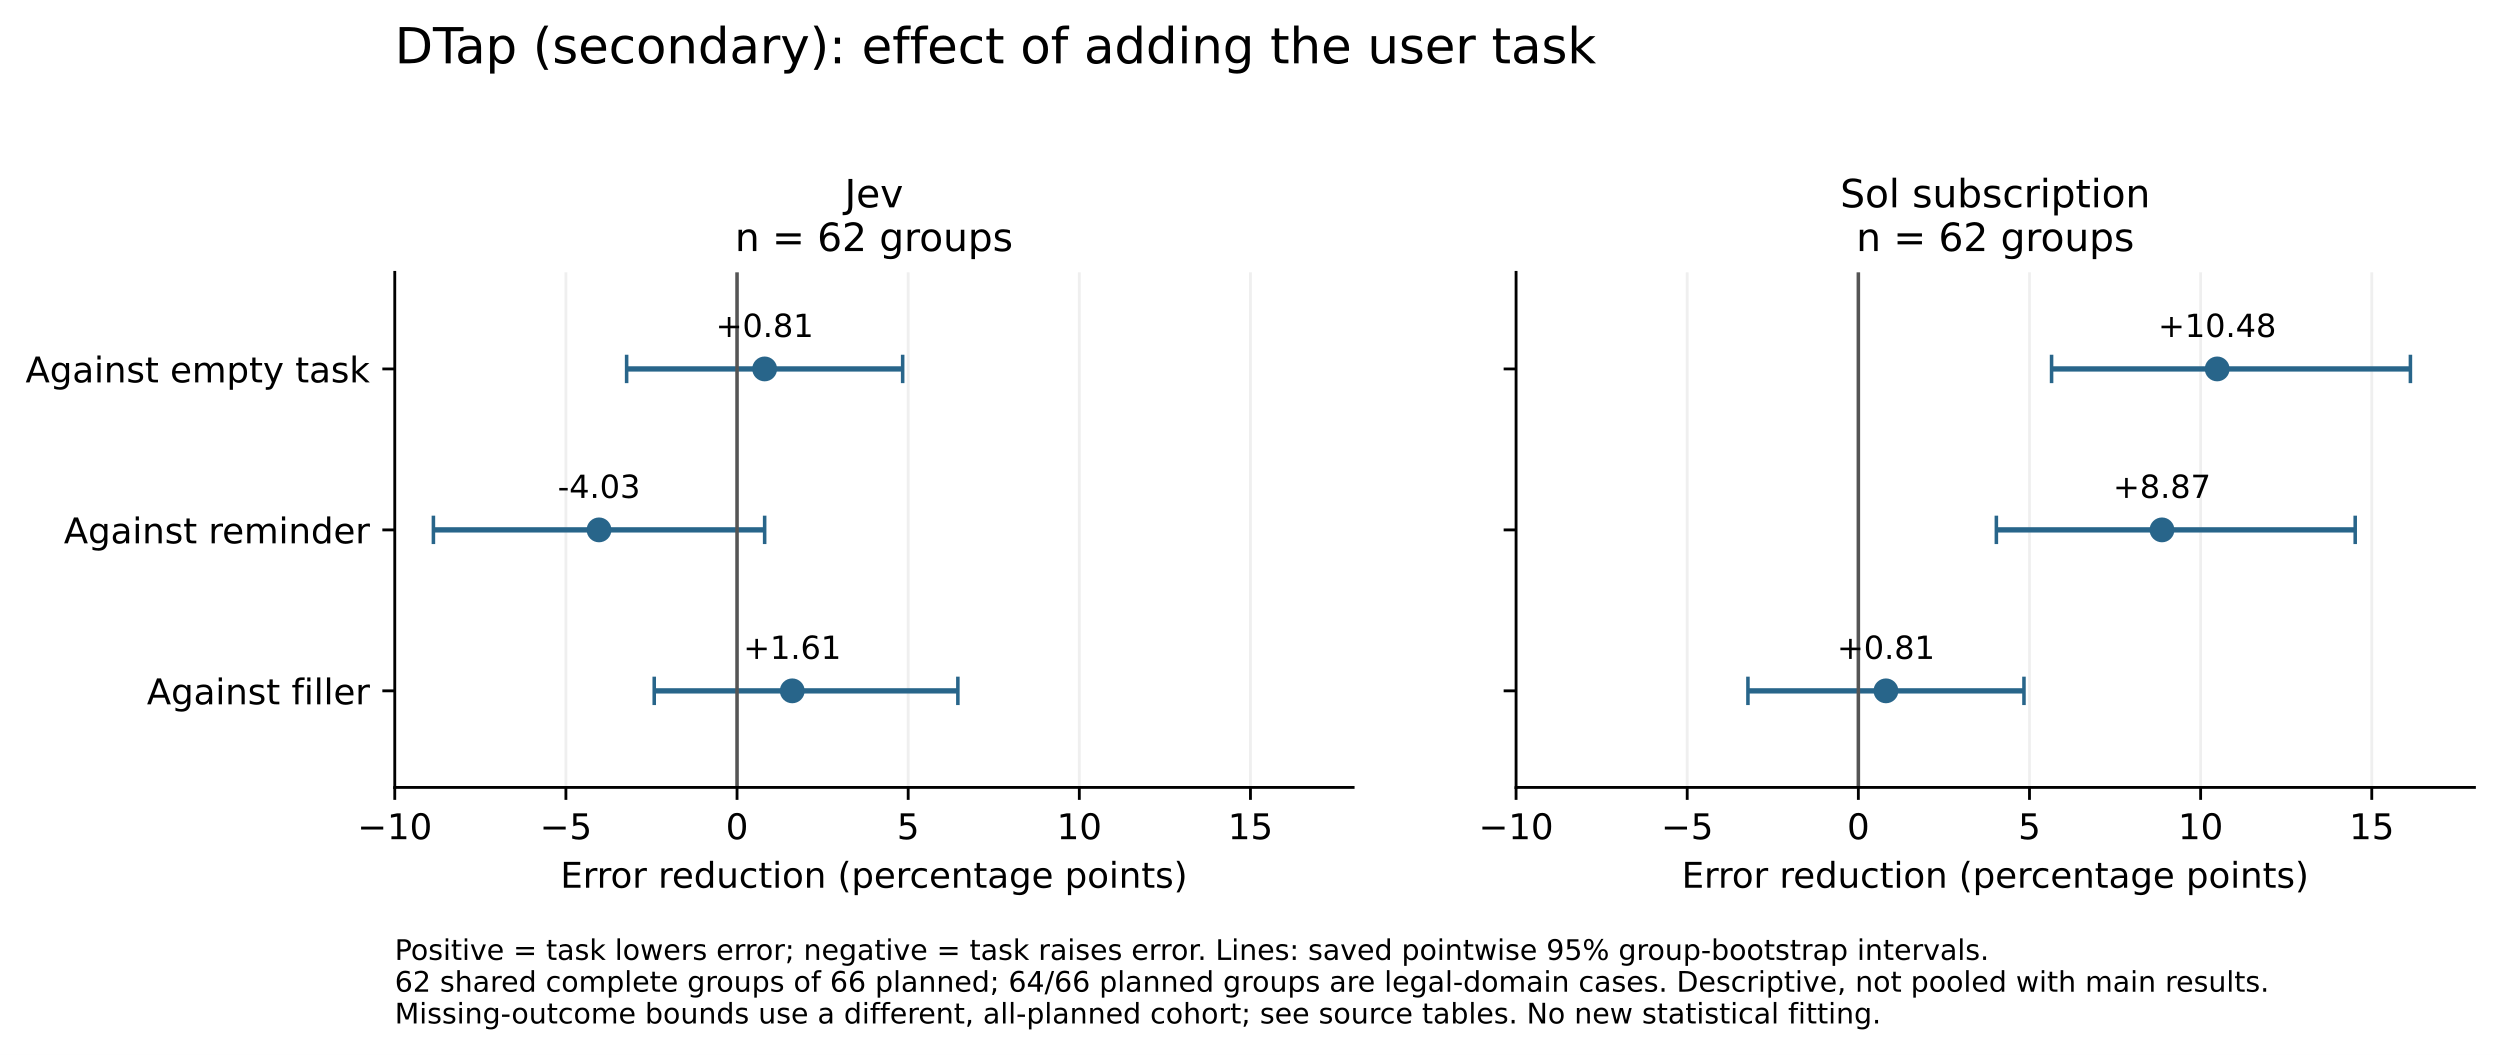
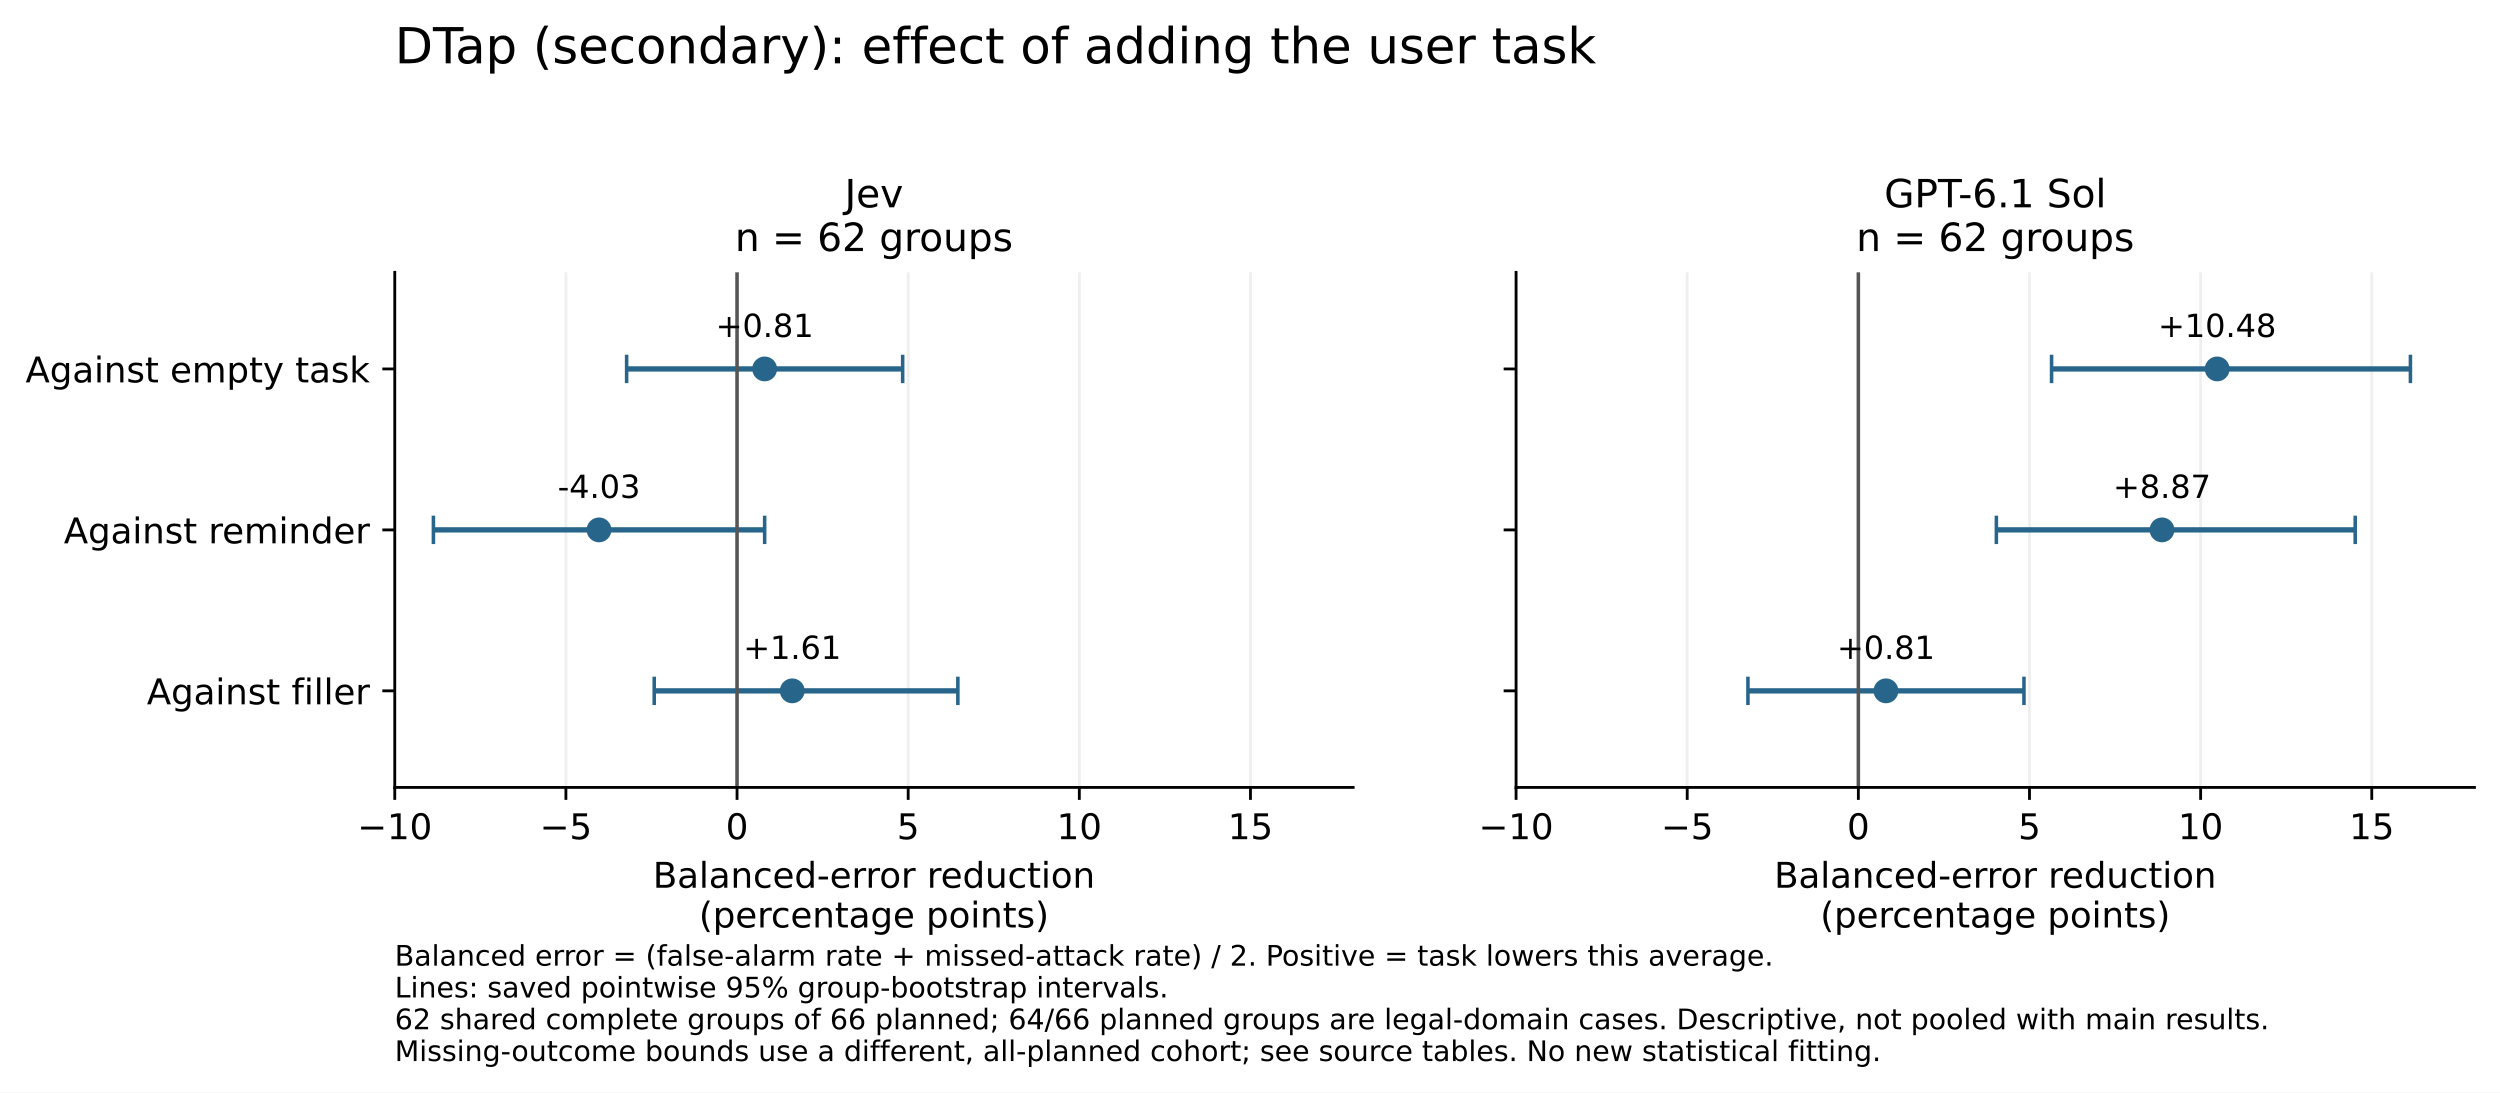
- <svg xmlns="http://www.w3.org/2000/svg" xmlns:xlink="http://www.w3.org/1999/xlink" width="704.528pt" height="297.296pt" viewBox="0 0 704.528 297.296" version="1.1">
+ <svg xmlns="http://www.w3.org/2000/svg" xmlns:xlink="http://www.w3.org/1999/xlink" width="704.528pt" height="307.88pt" viewBox="0 0 704.528 307.88" version="1.1">
  <defs>
    <style type="text/css">*{stroke-linejoin: round; stroke-linecap: butt}</style>
  </defs>
  <g id="figure_1">
    <g id="patch_1">
-       <path d="M 0 297.296 L 704.528 297.296 L 704.528 0 L 0 0 z " style="fill: #ffffff" />
+       <path d="M 0 307.88 L 704.528 307.88 L 704.528 -0 L 0 -0 z " style="fill: #ffffff" />
    </g>
    <g id="axes_1">
      <g id="patch_2">
        <path d="M 111.248 221.904 L 381.331 221.904 L 381.331 76.752 L 111.248 76.752 z " style="fill: #ffffff" />
      </g>
      <g id="matplotlib.axis_1">
        <g id="xtick_1">
          <g id="line2d_1">
-             <path d="M 111.248 221.904 L 111.248 76.752 " clip-path="url(#p15df53927b)" style="fill: none; stroke: #b0b0b0; stroke-opacity: 0.2; stroke-width: 0.8; stroke-linecap: square" />
+             <path d="M 111.248 221.904 L 111.248 76.752 " clip-path="url(#pfa0d653539)" style="fill: none; stroke: #b0b0b0; stroke-opacity: 0.2; stroke-width: 0.8; stroke-linecap: square" />
          </g>
          <g id="line2d_2">
            <defs>
-               <path id="m9ae537a701" d="M 0 0 L 0 3.5 " style="stroke: #000000; stroke-width: 0.8" />
+               <path id="m741560489d" d="M 0 0 L 0 3.5 " style="stroke: #000000; stroke-width: 0.8" />
            </defs>
            <g>
-               <use xlink:href="#m9ae537a701" x="111.248" y="221.904" style="stroke: #000000; stroke-width: 0.8" />
+               <use xlink:href="#m741560489d" x="111.248" y="221.904" style="stroke: #000000; stroke-width: 0.8" />
            </g>
          </g>
          <g id="text_1">
            <text style="font-size: 10px; font-family: 'DejaVu Sans'; text-anchor: middle" x="111.248" y="236.502" transform="rotate(-0 111.2484 236.5024)">−10</text>
          </g>
        </g>
        <g id="xtick_2">
          <g id="line2d_3">
-             <path d="M 159.478 221.904 L 159.478 76.752 " clip-path="url(#p15df53927b)" style="fill: none; stroke: #b0b0b0; stroke-opacity: 0.2; stroke-width: 0.8; stroke-linecap: square" />
+             <path d="M 159.478 221.904 L 159.478 76.752 " clip-path="url(#pfa0d653539)" style="fill: none; stroke: #b0b0b0; stroke-opacity: 0.2; stroke-width: 0.8; stroke-linecap: square" />
          </g>
          <g id="line2d_4">
            <g>
-               <use xlink:href="#m9ae537a701" x="159.478" y="221.904" style="stroke: #000000; stroke-width: 0.8" />
+               <use xlink:href="#m741560489d" x="159.478" y="221.904" style="stroke: #000000; stroke-width: 0.8" />
            </g>
          </g>
          <g id="text_2">
            <text style="font-size: 10px; font-family: 'DejaVu Sans'; text-anchor: middle" x="159.478" y="236.502" transform="rotate(-0 159.4775 236.5024)">−5</text>
          </g>
        </g>
        <g id="xtick_3">
          <g id="line2d_5">
-             <path d="M 207.707 221.904 L 207.707 76.752 " clip-path="url(#p15df53927b)" style="fill: none; stroke: #b0b0b0; stroke-opacity: 0.2; stroke-width: 0.8; stroke-linecap: square" />
+             <path d="M 207.707 221.904 L 207.707 76.752 " clip-path="url(#pfa0d653539)" style="fill: none; stroke: #b0b0b0; stroke-opacity: 0.2; stroke-width: 0.8; stroke-linecap: square" />
          </g>
          <g id="line2d_6">
            <g>
-               <use xlink:href="#m9ae537a701" x="207.707" y="221.904" style="stroke: #000000; stroke-width: 0.8" />
+               <use xlink:href="#m741560489d" x="207.707" y="221.904" style="stroke: #000000; stroke-width: 0.8" />
            </g>
          </g>
          <g id="text_3">
            <text style="font-size: 10px; font-family: 'DejaVu Sans'; text-anchor: middle" x="207.707" y="236.502" transform="rotate(-0 207.7066 236.5024)">0</text>
          </g>
        </g>
        <g id="xtick_4">
          <g id="line2d_7">
-             <path d="M 255.936 221.904 L 255.936 76.752 " clip-path="url(#p15df53927b)" style="fill: none; stroke: #b0b0b0; stroke-opacity: 0.2; stroke-width: 0.8; stroke-linecap: square" />
+             <path d="M 255.936 221.904 L 255.936 76.752 " clip-path="url(#pfa0d653539)" style="fill: none; stroke: #b0b0b0; stroke-opacity: 0.2; stroke-width: 0.8; stroke-linecap: square" />
          </g>
          <g id="line2d_8">
            <g>
-               <use xlink:href="#m9ae537a701" x="255.936" y="221.904" style="stroke: #000000; stroke-width: 0.8" />
+               <use xlink:href="#m741560489d" x="255.936" y="221.904" style="stroke: #000000; stroke-width: 0.8" />
            </g>
          </g>
          <g id="text_4">
            <text style="font-size: 10px; font-family: 'DejaVu Sans'; text-anchor: middle" x="255.936" y="236.502" transform="rotate(-0 255.9357 236.5024)">5</text>
          </g>
        </g>
        <g id="xtick_5">
          <g id="line2d_9">
-             <path d="M 304.165 221.904 L 304.165 76.752 " clip-path="url(#p15df53927b)" style="fill: none; stroke: #b0b0b0; stroke-opacity: 0.2; stroke-width: 0.8; stroke-linecap: square" />
+             <path d="M 304.165 221.904 L 304.165 76.752 " clip-path="url(#pfa0d653539)" style="fill: none; stroke: #b0b0b0; stroke-opacity: 0.2; stroke-width: 0.8; stroke-linecap: square" />
          </g>
          <g id="line2d_10">
            <g>
-               <use xlink:href="#m9ae537a701" x="304.165" y="221.904" style="stroke: #000000; stroke-width: 0.8" />
+               <use xlink:href="#m741560489d" x="304.165" y="221.904" style="stroke: #000000; stroke-width: 0.8" />
            </g>
          </g>
          <g id="text_5">
            <text style="font-size: 10px; font-family: 'DejaVu Sans'; text-anchor: middle" x="304.165" y="236.502" transform="rotate(-0 304.1648 236.5024)">10</text>
          </g>
        </g>
        <g id="xtick_6">
          <g id="line2d_11">
-             <path d="M 352.394 221.904 L 352.394 76.752 " clip-path="url(#p15df53927b)" style="fill: none; stroke: #b0b0b0; stroke-opacity: 0.2; stroke-width: 0.8; stroke-linecap: square" />
+             <path d="M 352.394 221.904 L 352.394 76.752 " clip-path="url(#pfa0d653539)" style="fill: none; stroke: #b0b0b0; stroke-opacity: 0.2; stroke-width: 0.8; stroke-linecap: square" />
          </g>
          <g id="line2d_12">
            <g>
-               <use xlink:href="#m9ae537a701" x="352.394" y="221.904" style="stroke: #000000; stroke-width: 0.8" />
+               <use xlink:href="#m741560489d" x="352.394" y="221.904" style="stroke: #000000; stroke-width: 0.8" />
            </g>
          </g>
          <g id="text_6">
            <text style="font-size: 10px; font-family: 'DejaVu Sans'; text-anchor: middle" x="352.394" y="236.502" transform="rotate(-0 352.3939 236.5024)">15</text>
          </g>
        </g>
        <g id="text_7">
-           <text style="font-size: 10px; font-family: 'DejaVu Sans'; text-anchor: middle" x="246.29" y="250.181" transform="rotate(-0 246.2899 250.1806)">Error reduction (percentage points)</text>
+           <text style="font-size: 10px; font-family: 'DejaVu Sans'" transform="translate(183.9891 250.1806)">Balanced-error reduction</text>
+           <text style="font-size: 10px; font-family: 'DejaVu Sans'" transform="translate(196.9798 261.3784)">(percentage points)</text>
        </g>
      </g>
      <g id="matplotlib.axis_2">
        <g id="ytick_1">
          <g id="line2d_13">
            <defs>
-               <path id="mebc32e0efa" d="M 0 0 L -3.5 0 " style="stroke: #000000; stroke-width: 0.8" />
+               <path id="m42c1cbed9a" d="M 0 0 L -3.5 0 " style="stroke: #000000; stroke-width: 0.8" />
            </defs>
            <g>
-               <use xlink:href="#mebc32e0efa" x="111.248" y="103.968" style="stroke: #000000; stroke-width: 0.8" />
+               <use xlink:href="#m42c1cbed9a" x="111.248" y="103.968" style="stroke: #000000; stroke-width: 0.8" />
            </g>
          </g>
          <g id="text_8">
            <text style="font-size: 10px; font-family: 'DejaVu Sans'; text-anchor: end" x="104.248" y="107.767" transform="rotate(-0 104.2484 107.7672)">Against empty task</text>
          </g>
        </g>
        <g id="ytick_2">
          <g id="line2d_14">
            <g>
-               <use xlink:href="#mebc32e0efa" x="111.248" y="149.328" style="stroke: #000000; stroke-width: 0.8" />
+               <use xlink:href="#m42c1cbed9a" x="111.248" y="149.328" style="stroke: #000000; stroke-width: 0.8" />
            </g>
          </g>
          <g id="text_9">
            <text style="font-size: 10px; font-family: 'DejaVu Sans'; text-anchor: end" x="104.248" y="153.127" transform="rotate(-0 104.2484 153.1272)">Against reminder</text>
          </g>
        </g>
        <g id="ytick_3">
          <g id="line2d_15">
            <g>
-               <use xlink:href="#mebc32e0efa" x="111.248" y="194.688" style="stroke: #000000; stroke-width: 0.8" />
+               <use xlink:href="#m42c1cbed9a" x="111.248" y="194.688" style="stroke: #000000; stroke-width: 0.8" />
            </g>
          </g>
          <g id="text_10">
            <text style="font-size: 10px; font-family: 'DejaVu Sans'; text-anchor: end" x="104.248" y="198.487" transform="rotate(-0 104.2484 198.4872)">Against filler</text>
          </g>
        </g>
      </g>
      <g id="LineCollection_1">
-         <path d="M 176.591 103.968 L 254.38 103.968 " clip-path="url(#p15df53927b)" style="fill: none; stroke: #28658a; stroke-width: 1.5" />
+         <path d="M 176.591 103.968 L 254.38 103.968 " clip-path="url(#pfa0d653539)" style="fill: none; stroke: #28658a; stroke-width: 1.5" />
      </g>
      <g id="line2d_16">
        <defs>
-           <path id="mf347f3e5d7" d="M 0 4 L 0 -4 " style="stroke: #28658a" />
+           <path id="me25f8e28d7" d="M 0 4 L 0 -4 " style="stroke: #28658a" />
        </defs>
-         <g clip-path="url(#p15df53927b)">
-           <use xlink:href="#mf347f3e5d7" x="176.591" y="103.968" style="fill: #28658a; stroke: #28658a" />
+         <g clip-path="url(#pfa0d653539)">
+           <use xlink:href="#me25f8e28d7" x="176.591" y="103.968" style="fill: #28658a; stroke: #28658a" />
        </g>
      </g>
      <g id="line2d_17">
-         <g clip-path="url(#p15df53927b)">
-           <use xlink:href="#mf347f3e5d7" x="254.38" y="103.968" style="fill: #28658a; stroke: #28658a" />
+         <g clip-path="url(#pfa0d653539)">
+           <use xlink:href="#me25f8e28d7" x="254.38" y="103.968" style="fill: #28658a; stroke: #28658a" />
        </g>
      </g>
      <g id="LineCollection_2">
-         <path d="M 122.139 149.328 L 215.486 149.328 " clip-path="url(#p15df53927b)" style="fill: none; stroke: #28658a; stroke-width: 1.5" />
+         <path d="M 122.139 149.328 L 215.486 149.328 " clip-path="url(#pfa0d653539)" style="fill: none; stroke: #28658a; stroke-width: 1.5" />
      </g>
      <g id="line2d_18">
-         <g clip-path="url(#p15df53927b)">
-           <use xlink:href="#mf347f3e5d7" x="122.139" y="149.328" style="fill: #28658a; stroke: #28658a" />
+         <g clip-path="url(#pfa0d653539)">
+           <use xlink:href="#me25f8e28d7" x="122.139" y="149.328" style="fill: #28658a; stroke: #28658a" />
        </g>
      </g>
      <g id="line2d_19">
-         <g clip-path="url(#p15df53927b)">
-           <use xlink:href="#mf347f3e5d7" x="215.486" y="149.328" style="fill: #28658a; stroke: #28658a" />
+         <g clip-path="url(#pfa0d653539)">
+           <use xlink:href="#me25f8e28d7" x="215.486" y="149.328" style="fill: #28658a; stroke: #28658a" />
        </g>
      </g>
      <g id="LineCollection_3">
-         <path d="M 184.37 194.688 L 269.938 194.688 " clip-path="url(#p15df53927b)" style="fill: none; stroke: #28658a; stroke-width: 1.5" />
+         <path d="M 184.37 194.688 L 269.938 194.688 " clip-path="url(#pfa0d653539)" style="fill: none; stroke: #28658a; stroke-width: 1.5" />
      </g>
      <g id="line2d_20">
-         <g clip-path="url(#p15df53927b)">
-           <use xlink:href="#mf347f3e5d7" x="184.37" y="194.688" style="fill: #28658a; stroke: #28658a" />
+         <g clip-path="url(#pfa0d653539)">
+           <use xlink:href="#me25f8e28d7" x="184.37" y="194.688" style="fill: #28658a; stroke: #28658a" />
        </g>
      </g>
      <g id="line2d_21">
-         <g clip-path="url(#p15df53927b)">
-           <use xlink:href="#mf347f3e5d7" x="269.938" y="194.688" style="fill: #28658a; stroke: #28658a" />
+         <g clip-path="url(#pfa0d653539)">
+           <use xlink:href="#me25f8e28d7" x="269.938" y="194.688" style="fill: #28658a; stroke: #28658a" />
        </g>
      </g>
      <g id="line2d_22">
-         <path d="M 207.707 221.904 L 207.707 76.752 " clip-path="url(#p15df53927b)" style="fill: none; stroke: #555555; stroke-linecap: square" />
+         <path d="M 207.707 221.904 L 207.707 76.752 " clip-path="url(#pfa0d653539)" style="fill: none; stroke: #555555; stroke-linecap: square" />
      </g>
      <g id="line2d_23">
        <defs>
-           <path id="m0fc4ee5116" d="M 0 3 C 0.796 3 1.559 2.684 2.121 2.121 C 2.684 1.559 3 0.796 3 0 C 3 -0.796 2.684 -1.559 2.121 -2.121 C 1.559 -2.684 0.796 -3 0 -3 C -0.796 -3 -1.559 -2.684 -2.121 -2.121 C -2.684 -1.559 -3 -0.796 -3 0 C -3 0.796 -2.684 1.559 -2.121 2.121 C -1.559 2.684 -0.796 3 0 3 z " style="stroke: #28658a" />
+           <path id="mb458cf7070" d="M 0 3 C 0.796 3 1.559 2.684 2.121 2.121 C 2.684 1.559 3 0.796 3 0 C 3 -0.796 2.684 -1.559 2.121 -2.121 C 1.559 -2.684 0.796 -3 0 -3 C -0.796 -3 -1.559 -2.684 -2.121 -2.121 C -2.684 -1.559 -3 -0.796 -3 0 C -3 0.796 -2.684 1.559 -2.121 2.121 C -1.559 2.684 -0.796 3 0 3 z " style="stroke: #28658a" />
        </defs>
-         <g clip-path="url(#p15df53927b)">
-           <use xlink:href="#m0fc4ee5116" x="215.486" y="103.968" style="fill: #28658a; stroke: #28658a" />
+         <g clip-path="url(#pfa0d653539)">
+           <use xlink:href="#mb458cf7070" x="215.486" y="103.968" style="fill: #28658a; stroke: #28658a" />
        </g>
      </g>
      <g id="line2d_24">
-         <g clip-path="url(#p15df53927b)">
-           <use xlink:href="#m0fc4ee5116" x="168.812" y="149.328" style="fill: #28658a; stroke: #28658a" />
+         <g clip-path="url(#pfa0d653539)">
+           <use xlink:href="#mb458cf7070" x="168.812" y="149.328" style="fill: #28658a; stroke: #28658a" />
        </g>
      </g>
      <g id="line2d_25">
-         <g clip-path="url(#p15df53927b)">
-           <use xlink:href="#m0fc4ee5116" x="223.264" y="194.688" style="fill: #28658a; stroke: #28658a" />
+         <g clip-path="url(#pfa0d653539)">
+           <use xlink:href="#mb458cf7070" x="223.264" y="194.688" style="fill: #28658a; stroke: #28658a" />
        </g>
      </g>
      <g id="patch_3">
        <path d="M 111.248 221.904 L 111.248 76.752 " style="fill: none; stroke: #000000; stroke-width: 0.8; stroke-linejoin: miter; stroke-linecap: square" />
      </g>
      <g id="patch_4">
        <path d="M 111.248 221.904 L 381.331 221.904 " style="fill: none; stroke: #000000; stroke-width: 0.8; stroke-linejoin: miter; stroke-linecap: square" />
      </g>
      <g id="text_11">
        <text style="font-size: 9px; font-family: 'DejaVu Sans'; text-anchor: middle" x="215.486" y="94.968" transform="rotate(-0 215.4855 94.968)">+0.81</text>
      </g>
      <g id="text_12">
        <text style="font-size: 9px; font-family: 'DejaVu Sans'; text-anchor: middle" x="168.812" y="140.328" transform="rotate(-0 168.8122 140.328)">-4.03</text>
      </g>
      <g id="text_13">
        <text style="font-size: 9px; font-family: 'DejaVu Sans'; text-anchor: middle" x="223.264" y="185.688" transform="rotate(-0 223.2644 185.688)">+1.61</text>
      </g>
      <g id="text_14">
        <text style="font-size: 11px; font-family: 'DejaVu Sans'" transform="translate(238.0279 58.43441)">Jev</text>
        <text style="font-size: 11px; font-family: 'DejaVu Sans'" transform="translate(207.1162 70.752)">n = 62 groups</text>
      </g>
    </g>
    <g id="axes_2">
      <g id="patch_5">
        <path d="M 427.245 221.904 L 697.328 221.904 L 697.328 76.752 L 427.245 76.752 z " style="fill: #ffffff" />
      </g>
      <g id="matplotlib.axis_3">
        <g id="xtick_7">
          <g id="line2d_26">
-             <path d="M 427.245 221.904 L 427.245 76.752 " clip-path="url(#p24765a46fe)" style="fill: none; stroke: #b0b0b0; stroke-opacity: 0.2; stroke-width: 0.8; stroke-linecap: square" />
+             <path d="M 427.245 221.904 L 427.245 76.752 " clip-path="url(#pd9101a4409)" style="fill: none; stroke: #b0b0b0; stroke-opacity: 0.2; stroke-width: 0.8; stroke-linecap: square" />
          </g>
          <g id="line2d_27">
            <g>
-               <use xlink:href="#m9ae537a701" x="427.245" y="221.904" style="stroke: #000000; stroke-width: 0.8" />
+               <use xlink:href="#m741560489d" x="427.245" y="221.904" style="stroke: #000000; stroke-width: 0.8" />
            </g>
          </g>
          <g id="text_15">
            <text style="font-size: 10px; font-family: 'DejaVu Sans'; text-anchor: middle" x="427.245" y="236.502" transform="rotate(-0 427.2455 236.5024)">−10</text>
          </g>
        </g>
        <g id="xtick_8">
          <g id="line2d_28">
-             <path d="M 475.475 221.904 L 475.475 76.752 " clip-path="url(#p24765a46fe)" style="fill: none; stroke: #b0b0b0; stroke-opacity: 0.2; stroke-width: 0.8; stroke-linecap: square" />
+             <path d="M 475.475 221.904 L 475.475 76.752 " clip-path="url(#pd9101a4409)" style="fill: none; stroke: #b0b0b0; stroke-opacity: 0.2; stroke-width: 0.8; stroke-linecap: square" />
          </g>
          <g id="line2d_29">
            <g>
-               <use xlink:href="#m9ae537a701" x="475.475" y="221.904" style="stroke: #000000; stroke-width: 0.8" />
+               <use xlink:href="#m741560489d" x="475.475" y="221.904" style="stroke: #000000; stroke-width: 0.8" />
            </g>
          </g>
          <g id="text_16">
            <text style="font-size: 10px; font-family: 'DejaVu Sans'; text-anchor: middle" x="475.475" y="236.502" transform="rotate(-0 475.4746 236.5024)">−5</text>
          </g>
        </g>
        <g id="xtick_9">
          <g id="line2d_30">
-             <path d="M 523.704 221.904 L 523.704 76.752 " clip-path="url(#p24765a46fe)" style="fill: none; stroke: #b0b0b0; stroke-opacity: 0.2; stroke-width: 0.8; stroke-linecap: square" />
+             <path d="M 523.704 221.904 L 523.704 76.752 " clip-path="url(#pd9101a4409)" style="fill: none; stroke: #b0b0b0; stroke-opacity: 0.2; stroke-width: 0.8; stroke-linecap: square" />
          </g>
          <g id="line2d_31">
            <g>
-               <use xlink:href="#m9ae537a701" x="523.704" y="221.904" style="stroke: #000000; stroke-width: 0.8" />
+               <use xlink:href="#m741560489d" x="523.704" y="221.904" style="stroke: #000000; stroke-width: 0.8" />
            </g>
          </g>
          <g id="text_17">
            <text style="font-size: 10px; font-family: 'DejaVu Sans'; text-anchor: middle" x="523.704" y="236.502" transform="rotate(-0 523.7037 236.5024)">0</text>
          </g>
        </g>
        <g id="xtick_10">
          <g id="line2d_32">
-             <path d="M 571.933 221.904 L 571.933 76.752 " clip-path="url(#p24765a46fe)" style="fill: none; stroke: #b0b0b0; stroke-opacity: 0.2; stroke-width: 0.8; stroke-linecap: square" />
+             <path d="M 571.933 221.904 L 571.933 76.752 " clip-path="url(#pd9101a4409)" style="fill: none; stroke: #b0b0b0; stroke-opacity: 0.2; stroke-width: 0.8; stroke-linecap: square" />
          </g>
          <g id="line2d_33">
            <g>
-               <use xlink:href="#m9ae537a701" x="571.933" y="221.904" style="stroke: #000000; stroke-width: 0.8" />
+               <use xlink:href="#m741560489d" x="571.933" y="221.904" style="stroke: #000000; stroke-width: 0.8" />
            </g>
          </g>
          <g id="text_18">
            <text style="font-size: 10px; font-family: 'DejaVu Sans'; text-anchor: middle" x="571.933" y="236.502" transform="rotate(-0 571.9328 236.5024)">5</text>
          </g>
        </g>
        <g id="xtick_11">
          <g id="line2d_34">
-             <path d="M 620.162 221.904 L 620.162 76.752 " clip-path="url(#p24765a46fe)" style="fill: none; stroke: #b0b0b0; stroke-opacity: 0.2; stroke-width: 0.8; stroke-linecap: square" />
+             <path d="M 620.162 221.904 L 620.162 76.752 " clip-path="url(#pd9101a4409)" style="fill: none; stroke: #b0b0b0; stroke-opacity: 0.2; stroke-width: 0.8; stroke-linecap: square" />
          </g>
          <g id="line2d_35">
            <g>
-               <use xlink:href="#m9ae537a701" x="620.162" y="221.904" style="stroke: #000000; stroke-width: 0.8" />
+               <use xlink:href="#m741560489d" x="620.162" y="221.904" style="stroke: #000000; stroke-width: 0.8" />
            </g>
          </g>
          <g id="text_19">
            <text style="font-size: 10px; font-family: 'DejaVu Sans'; text-anchor: middle" x="620.162" y="236.502" transform="rotate(-0 620.1619 236.5024)">10</text>
          </g>
        </g>
        <g id="xtick_12">
          <g id="line2d_36">
-             <path d="M 668.391 221.904 L 668.391 76.752 " clip-path="url(#p24765a46fe)" style="fill: none; stroke: #b0b0b0; stroke-opacity: 0.2; stroke-width: 0.8; stroke-linecap: square" />
+             <path d="M 668.391 221.904 L 668.391 76.752 " clip-path="url(#pd9101a4409)" style="fill: none; stroke: #b0b0b0; stroke-opacity: 0.2; stroke-width: 0.8; stroke-linecap: square" />
          </g>
          <g id="line2d_37">
            <g>
-               <use xlink:href="#m9ae537a701" x="668.391" y="221.904" style="stroke: #000000; stroke-width: 0.8" />
+               <use xlink:href="#m741560489d" x="668.391" y="221.904" style="stroke: #000000; stroke-width: 0.8" />
            </g>
          </g>
          <g id="text_20">
            <text style="font-size: 10px; font-family: 'DejaVu Sans'; text-anchor: middle" x="668.391" y="236.502" transform="rotate(-0 668.391 236.5024)">15</text>
          </g>
        </g>
        <g id="text_21">
-           <text style="font-size: 10px; font-family: 'DejaVu Sans'; text-anchor: middle" x="562.287" y="250.181" transform="rotate(-0 562.287 250.1806)">Error reduction (percentage points)</text>
+           <text style="font-size: 10px; font-family: 'DejaVu Sans'" transform="translate(499.9862 250.1806)">Balanced-error reduction</text>
+           <text style="font-size: 10px; font-family: 'DejaVu Sans'" transform="translate(512.9768 261.3784)">(percentage points)</text>
        </g>
      </g>
      <g id="matplotlib.axis_4">
        <g id="ytick_4">
          <g id="line2d_38">
            <g>
-               <use xlink:href="#mebc32e0efa" x="427.245" y="103.968" style="stroke: #000000; stroke-width: 0.8" />
+               <use xlink:href="#m42c1cbed9a" x="427.245" y="103.968" style="stroke: #000000; stroke-width: 0.8" />
            </g>
          </g>
        </g>
        <g id="ytick_5">
          <g id="line2d_39">
            <g>
-               <use xlink:href="#mebc32e0efa" x="427.245" y="149.328" style="stroke: #000000; stroke-width: 0.8" />
+               <use xlink:href="#m42c1cbed9a" x="427.245" y="149.328" style="stroke: #000000; stroke-width: 0.8" />
            </g>
          </g>
        </g>
        <g id="ytick_6">
          <g id="line2d_40">
            <g>
-               <use xlink:href="#mebc32e0efa" x="427.245" y="194.688" style="stroke: #000000; stroke-width: 0.8" />
+               <use xlink:href="#m42c1cbed9a" x="427.245" y="194.688" style="stroke: #000000; stroke-width: 0.8" />
            </g>
          </g>
        </g>
      </g>
      <g id="LineCollection_4">
-         <path d="M 578.156 103.968 L 679.281 103.968 " clip-path="url(#p24765a46fe)" style="fill: none; stroke: #28658a; stroke-width: 1.5" />
+         <path d="M 578.156 103.968 L 679.281 103.968 " clip-path="url(#pd9101a4409)" style="fill: none; stroke: #28658a; stroke-width: 1.5" />
      </g>
      <g id="line2d_41">
-         <g clip-path="url(#p24765a46fe)">
-           <use xlink:href="#mf347f3e5d7" x="578.156" y="103.968" style="fill: #28658a; stroke: #28658a" />
+         <g clip-path="url(#pd9101a4409)">
+           <use xlink:href="#me25f8e28d7" x="578.156" y="103.968" style="fill: #28658a; stroke: #28658a" />
        </g>
      </g>
      <g id="line2d_42">
-         <g clip-path="url(#p24765a46fe)">
-           <use xlink:href="#mf347f3e5d7" x="679.281" y="103.968" style="fill: #28658a; stroke: #28658a" />
+         <g clip-path="url(#pd9101a4409)">
+           <use xlink:href="#me25f8e28d7" x="679.281" y="103.968" style="fill: #28658a; stroke: #28658a" />
        </g>
      </g>
      <g id="LineCollection_5">
-         <path d="M 562.598 149.328 L 663.724 149.328 " clip-path="url(#p24765a46fe)" style="fill: none; stroke: #28658a; stroke-width: 1.5" />
+         <path d="M 562.598 149.328 L 663.724 149.328 " clip-path="url(#pd9101a4409)" style="fill: none; stroke: #28658a; stroke-width: 1.5" />
      </g>
      <g id="line2d_43">
-         <g clip-path="url(#p24765a46fe)">
-           <use xlink:href="#mf347f3e5d7" x="562.598" y="149.328" style="fill: #28658a; stroke: #28658a" />
+         <g clip-path="url(#pd9101a4409)">
+           <use xlink:href="#me25f8e28d7" x="562.598" y="149.328" style="fill: #28658a; stroke: #28658a" />
        </g>
      </g>
      <g id="line2d_44">
-         <g clip-path="url(#p24765a46fe)">
-           <use xlink:href="#mf347f3e5d7" x="663.724" y="149.328" style="fill: #28658a; stroke: #28658a" />
+         <g clip-path="url(#pd9101a4409)">
+           <use xlink:href="#me25f8e28d7" x="663.724" y="149.328" style="fill: #28658a; stroke: #28658a" />
        </g>
      </g>
      <g id="LineCollection_6">
-         <path d="M 492.588 194.688 L 570.377 194.688 " clip-path="url(#p24765a46fe)" style="fill: none; stroke: #28658a; stroke-width: 1.5" />
+         <path d="M 492.588 194.688 L 570.377 194.688 " clip-path="url(#pd9101a4409)" style="fill: none; stroke: #28658a; stroke-width: 1.5" />
      </g>
      <g id="line2d_45">
-         <g clip-path="url(#p24765a46fe)">
-           <use xlink:href="#mf347f3e5d7" x="492.588" y="194.688" style="fill: #28658a; stroke: #28658a" />
+         <g clip-path="url(#pd9101a4409)">
+           <use xlink:href="#me25f8e28d7" x="492.588" y="194.688" style="fill: #28658a; stroke: #28658a" />
        </g>
      </g>
      <g id="line2d_46">
-         <g clip-path="url(#p24765a46fe)">
-           <use xlink:href="#mf347f3e5d7" x="570.377" y="194.688" style="fill: #28658a; stroke: #28658a" />
+         <g clip-path="url(#pd9101a4409)">
+           <use xlink:href="#me25f8e28d7" x="570.377" y="194.688" style="fill: #28658a; stroke: #28658a" />
        </g>
      </g>
      <g id="line2d_47">
-         <path d="M 523.704 221.904 L 523.704 76.752 " clip-path="url(#p24765a46fe)" style="fill: none; stroke: #555555; stroke-linecap: square" />
+         <path d="M 523.704 221.904 L 523.704 76.752 " clip-path="url(#pd9101a4409)" style="fill: none; stroke: #555555; stroke-linecap: square" />
      </g>
      <g id="line2d_48">
-         <g clip-path="url(#p24765a46fe)">
-           <use xlink:href="#m0fc4ee5116" x="624.829" y="103.968" style="fill: #28658a; stroke: #28658a" />
+         <g clip-path="url(#pd9101a4409)">
+           <use xlink:href="#mb458cf7070" x="624.829" y="103.968" style="fill: #28658a; stroke: #28658a" />
        </g>
      </g>
      <g id="line2d_49">
-         <g clip-path="url(#p24765a46fe)">
-           <use xlink:href="#m0fc4ee5116" x="609.271" y="149.328" style="fill: #28658a; stroke: #28658a" />
+         <g clip-path="url(#pd9101a4409)">
+           <use xlink:href="#mb458cf7070" x="609.271" y="149.328" style="fill: #28658a; stroke: #28658a" />
        </g>
      </g>
      <g id="line2d_50">
-         <g clip-path="url(#p24765a46fe)">
-           <use xlink:href="#m0fc4ee5116" x="531.483" y="194.688" style="fill: #28658a; stroke: #28658a" />
+         <g clip-path="url(#pd9101a4409)">
+           <use xlink:href="#mb458cf7070" x="531.483" y="194.688" style="fill: #28658a; stroke: #28658a" />
        </g>
      </g>
      <g id="patch_6">
        <path d="M 427.245 221.904 L 427.245 76.752 " style="fill: none; stroke: #000000; stroke-width: 0.8; stroke-linejoin: miter; stroke-linecap: square" />
      </g>
      <g id="patch_7">
        <path d="M 427.245 221.904 L 697.328 221.904 " style="fill: none; stroke: #000000; stroke-width: 0.8; stroke-linejoin: miter; stroke-linecap: square" />
      </g>
      <g id="text_22">
        <text style="font-size: 9px; font-family: 'DejaVu Sans'; text-anchor: middle" x="624.829" y="94.968" transform="rotate(-0 624.8292 94.968)">+10.48</text>
      </g>
      <g id="text_23">
        <text style="font-size: 9px; font-family: 'DejaVu Sans'; text-anchor: middle" x="609.271" y="140.328" transform="rotate(-0 609.2714 140.328)">+8.87</text>
      </g>
      <g id="text_24">
        <text style="font-size: 9px; font-family: 'DejaVu Sans'; text-anchor: middle" x="531.483" y="185.688" transform="rotate(-0 531.4826 185.688)">+0.81</text>
      </g>
      <g id="text_25">
-         <text style="font-size: 11px; font-family: 'DejaVu Sans'" transform="translate(518.6066 58.43441)">Sol subscription</text>
+         <text style="font-size: 11px; font-family: 'DejaVu Sans'" transform="translate(530.9877 58.43441)">GPT-6.1 Sol</text>
        <text style="font-size: 11px; font-family: 'DejaVu Sans'" transform="translate(523.1132 70.752)">n = 62 groups</text>
      </g>
    </g>
    <g id="text_26">
      <text style="font-size: 14px; font-family: 'DejaVu Sans'; text-anchor: start" x="111.248" y="17.838" transform="rotate(-0 111.2484 17.83781)">DTap (secondary): effect of adding the user task</text>
    </g>
    <g id="text_27">
-       <text style="font-size: 8px; font-family: 'DejaVu Sans'" transform="translate(111.2484 270.5155)">Positive = task lowers error; negative = task raises error. Lines: saved pointwise 95% group-bootstrap intervals.</text>
-       <text style="font-size: 8px; font-family: 'DejaVu Sans'" transform="translate(111.2484 279.4737)">62 shared complete groups of 66 planned; 64/66 planned groups are legal-domain cases. Descriptive, not pooled with main results.</text>
-       <text style="font-size: 8px; font-family: 'DejaVu Sans'" transform="translate(111.2484 288.432)">Missing-outcome bounds use a different, all-planned cohort; see source tables. No new statistical fitting.</text>
+       <text style="font-size: 8px; font-family: 'DejaVu Sans'" transform="translate(111.2484 272.1413)">Balanced error = (false-alarm rate + missed-attack rate) / 2. Positive = task lowers this average.</text>
+       <text style="font-size: 8px; font-family: 'DejaVu Sans'" transform="translate(111.2484 281.0995)">Lines: saved pointwise 95% group-bootstrap intervals.</text>
+       <text style="font-size: 8px; font-family: 'DejaVu Sans'" transform="translate(111.2484 290.0577)">62 shared complete groups of 66 planned; 64/66 planned groups are legal-domain cases. Descriptive, not pooled with main results.</text>
+       <text style="font-size: 8px; font-family: 'DejaVu Sans'" transform="translate(111.2484 299.016)">Missing-outcome bounds use a different, all-planned cohort; see source tables. No new statistical fitting.</text>
    </g>
  </g>
  <defs>
-     <clipPath id="p15df53927b">
+     <clipPath id="pfa0d653539">
      <rect x="111.248" y="76.752" width="270.083" height="145.152" />
    </clipPath>
-     <clipPath id="p24765a46fe">
+     <clipPath id="pd9101a4409">
      <rect x="427.245" y="76.752" width="270.083" height="145.152" />
    </clipPath>
  </defs>
</svg>
